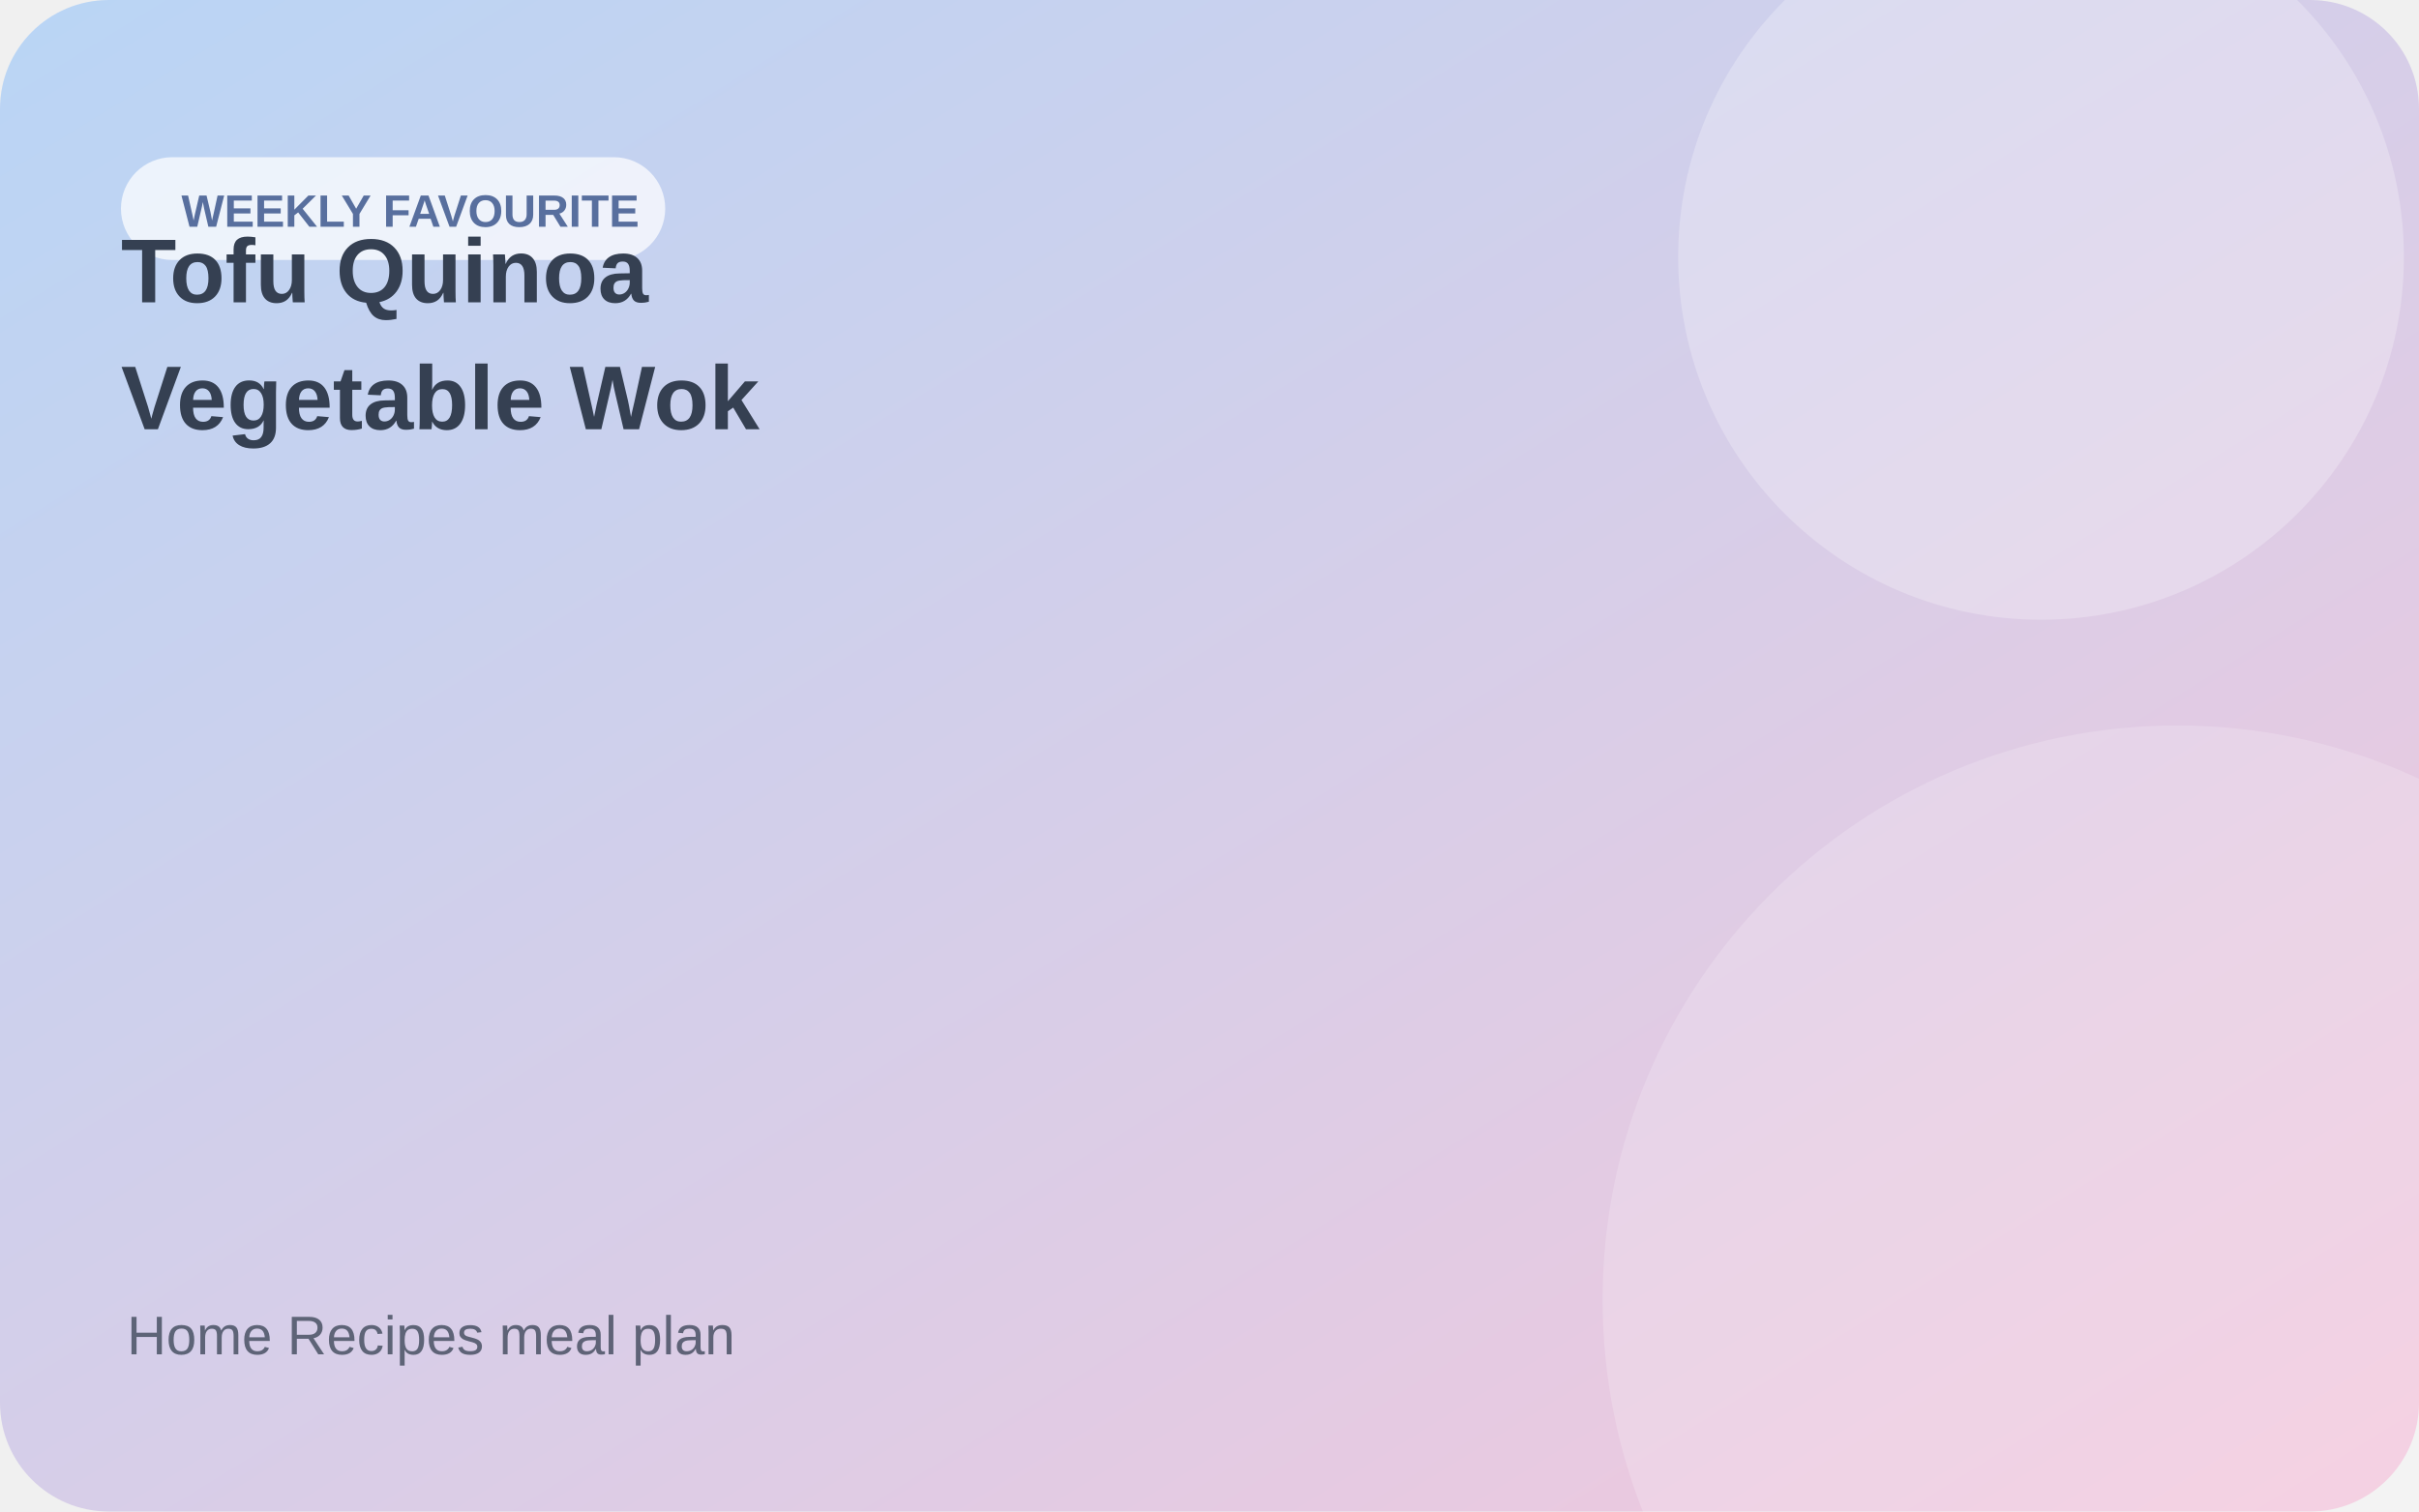
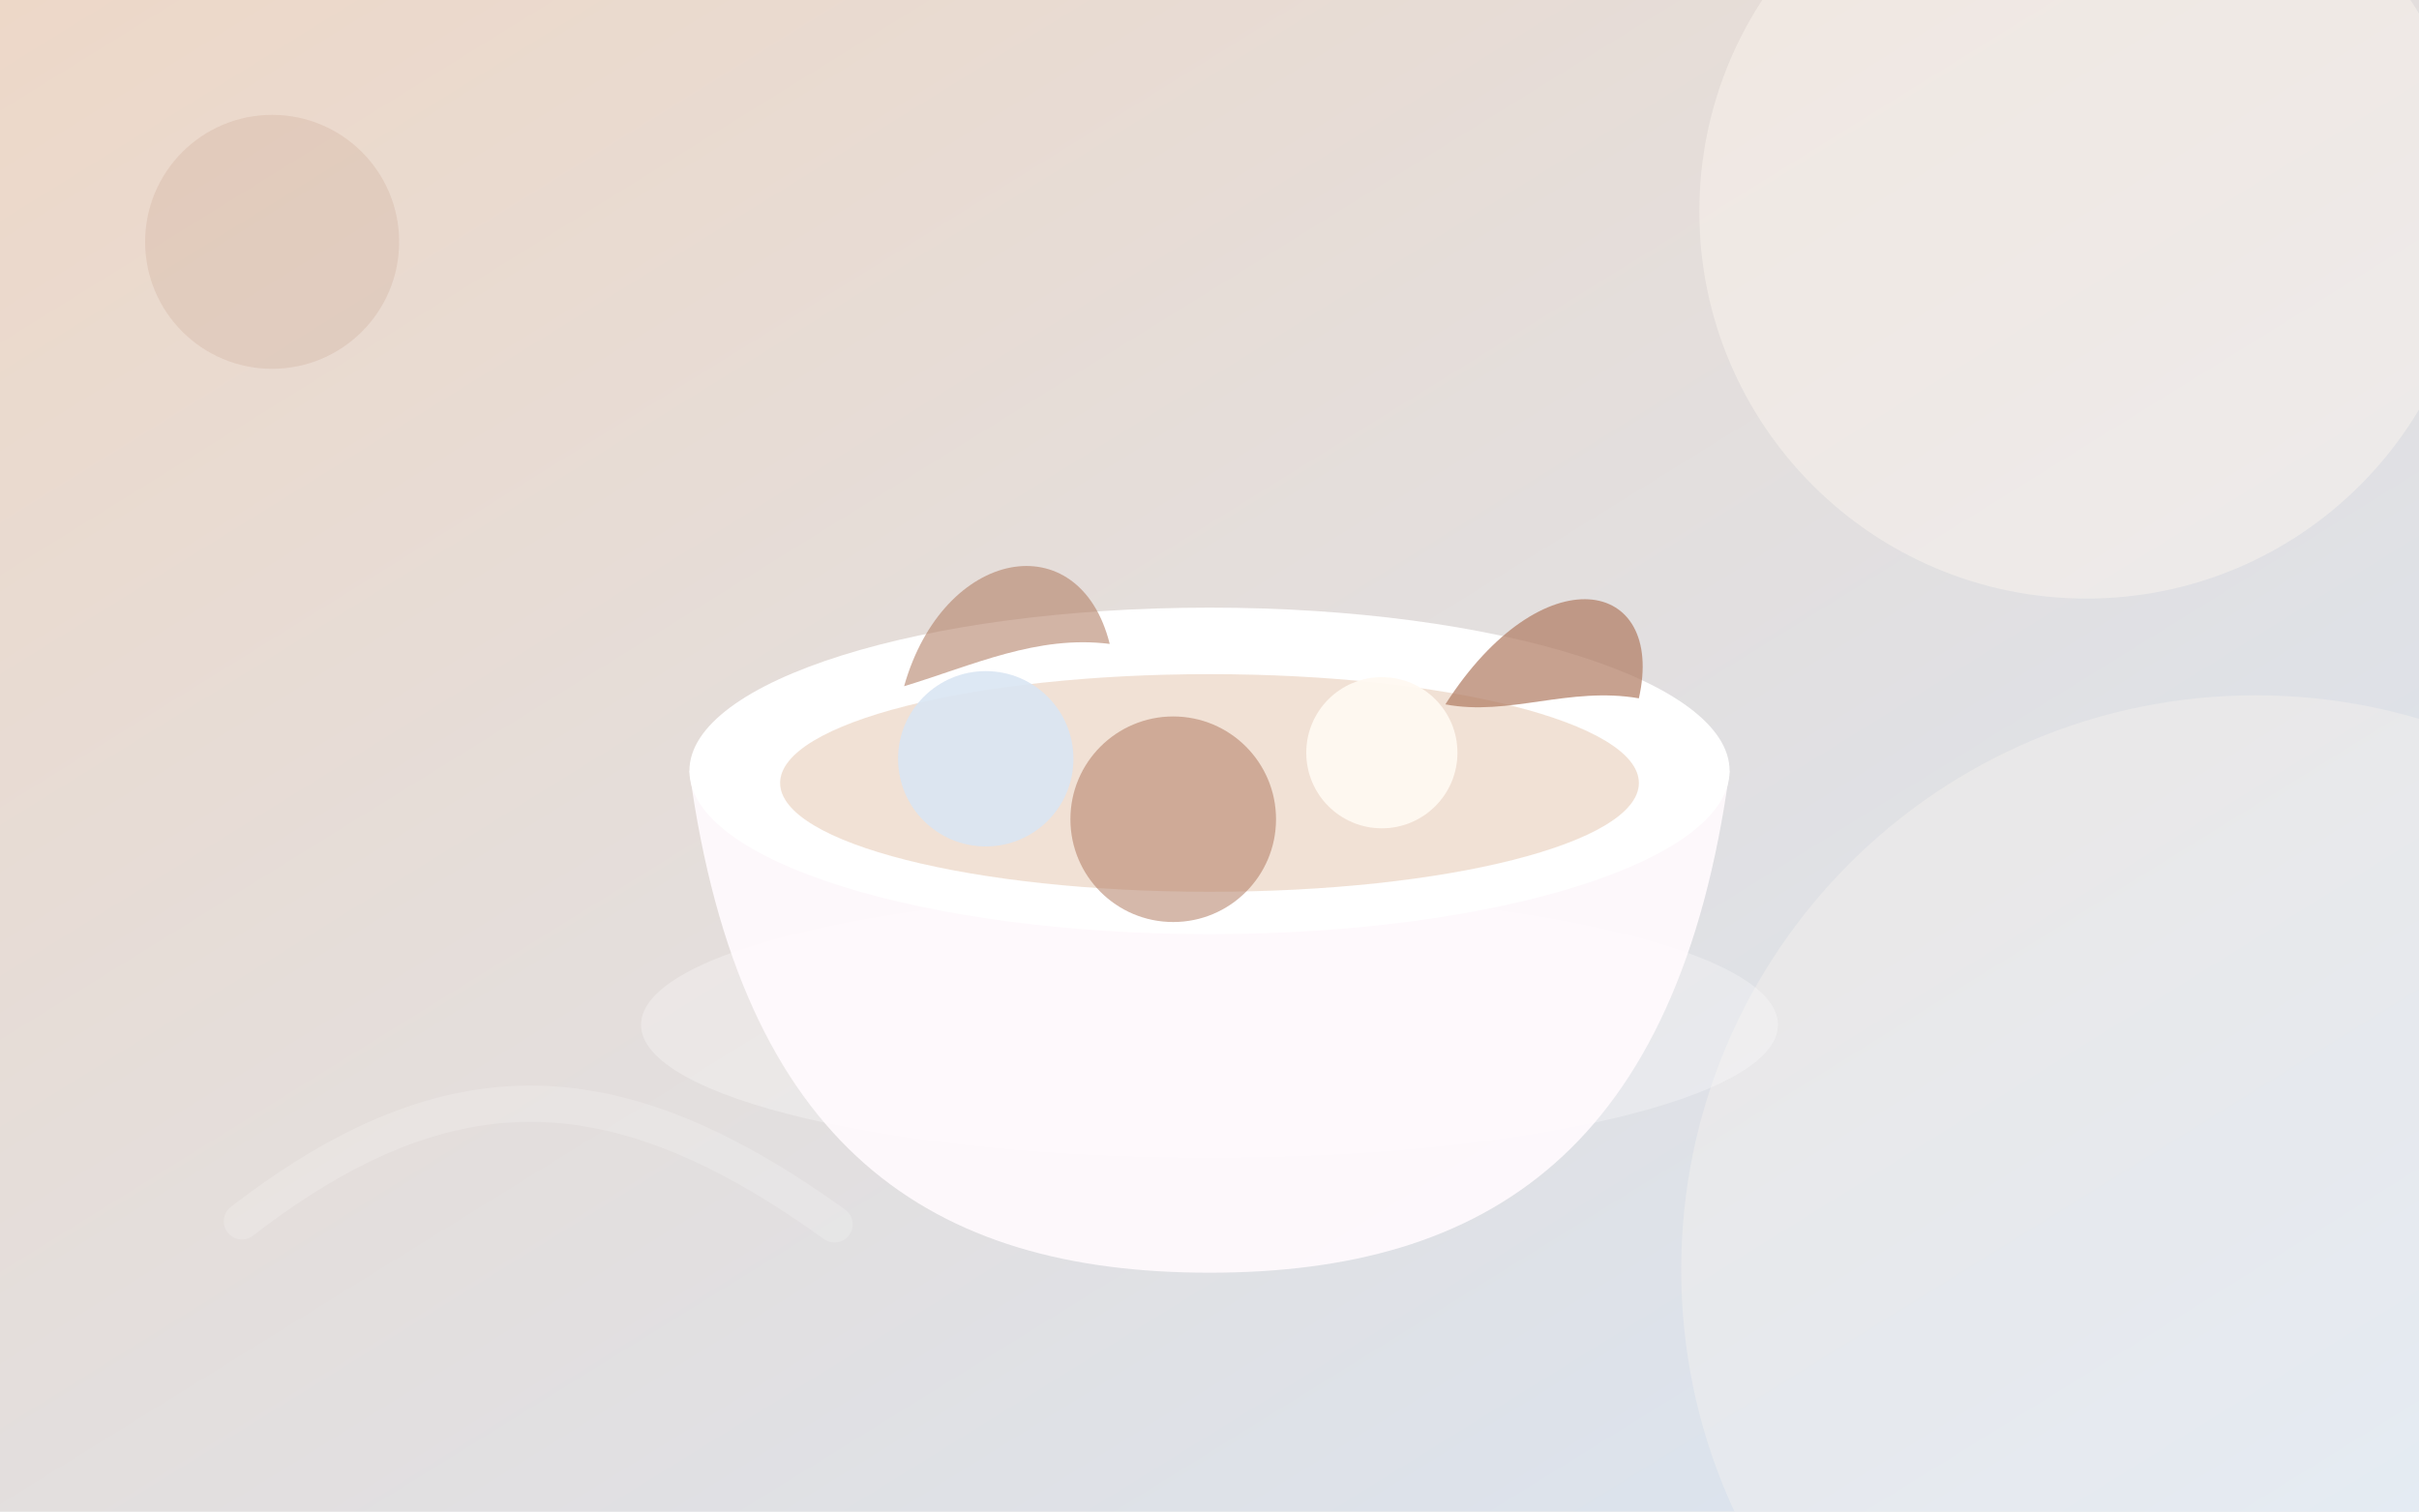
- <svg xmlns="http://www.w3.org/2000/svg" viewBox="0 0 800 500" role="img" aria-label="Tofu Quinoa Vegetable Wok">
+ <svg xmlns="http://www.w3.org/2000/svg" viewBox="0 0 800 500" preserveAspectRatio="xMidYMid slice" role="img" aria-label="Decorative recipe cover">
  <defs>
-     <linearGradient id="g" x1="0" x2="1" y1="0" y2="1">
-       <stop stop-color="#b9d5f5" />
-       <stop offset="1" stop-color="#f3c7dc" />
+     <linearGradient id="g" x1="0" y1="0" x2="1" y2="1">
+       <stop stop-color="#edd8c8" />
+       <stop offset="1" stop-color="#d9e5f3" />
    </linearGradient>
  </defs>
-   <rect width="800" height="500" rx="36" fill="url(#g)" />
-   <circle cx="675" cy="85" r="120" fill="#fff" opacity=".25" />
-   <circle cx="720" cy="430" r="190" fill="#fff" opacity=".18" />
-   <rect x="40" y="52" width="180" height="34" rx="17" fill="#fff" opacity=".72" />
-   <text x="60" y="75" font-family="Arial, sans-serif" font-size="15" font-weight="700" fill="#586f9e">WEEKLY FAVOURITE</text>
-   <text x="40" y="100" font-family="Arial, sans-serif" font-size="30" font-weight="700" fill="#354052">Tofu Quinoa</text>
-   <text x="40" y="142" font-family="Arial, sans-serif" font-size="30" font-weight="700" fill="#354052">Vegetable Wok</text>
-   <text x="42" y="448" font-family="Arial, sans-serif" font-size="18" fill="#354052" opacity=".75">Home Recipes meal plan</text>
+   <rect width="800" height="500" fill="url(#g)" />
+   <circle cx="690" cy="70" r="128" fill="#fff9f1" opacity=".42" />
+   <circle cx="746" cy="420" r="190" fill="#fff9f1" opacity=".30" />
+   <circle cx="90" cy="80" r="42" fill="#b27d64" opacity=".16" />
+   <g transform="translate(400 275)">
+     <ellipse cx="0" cy="64" rx="188" ry="44" fill="#ffffff" opacity=".28" />
+     <path d="M-172,-20 C-155,105 -92,146 0,146 C92,146 155,105 172,-20 Z" fill="#fffafd" opacity=".94" />
+     <ellipse cx="0" cy="-20" rx="172" ry="54" fill="#ffffff" />
+     <ellipse cx="0" cy="-16" rx="142" ry="36" fill="#edd8c8" opacity=".76" />
+     <circle cx="-74" cy="-24" r="29" fill="#d9e5f3" opacity=".9" />
+     <circle cx="-12" cy="-4" r="34" fill="#b27d64" opacity=".55" />
+     <circle cx="57" cy="-26" r="25" fill="#fff9f1" opacity=".95" />
+     <path d="M78,-42 C110,-92 151,-84 142,-44 C119,-48 99,-38 78,-42Z" fill="#b27d64" opacity=".72" />
+     <path d="M-101,-48 C-88,-94 -43,-102 -33,-62 C-57,-65 -78,-55 -101,-48Z" fill="#b27d64" opacity=".58" />
+   </g>
+   <path d="M80 404 C150 350 205 354 276 405" fill="none" stroke="#fff" stroke-width="12" stroke-linecap="round" opacity=".18" />
</svg>
